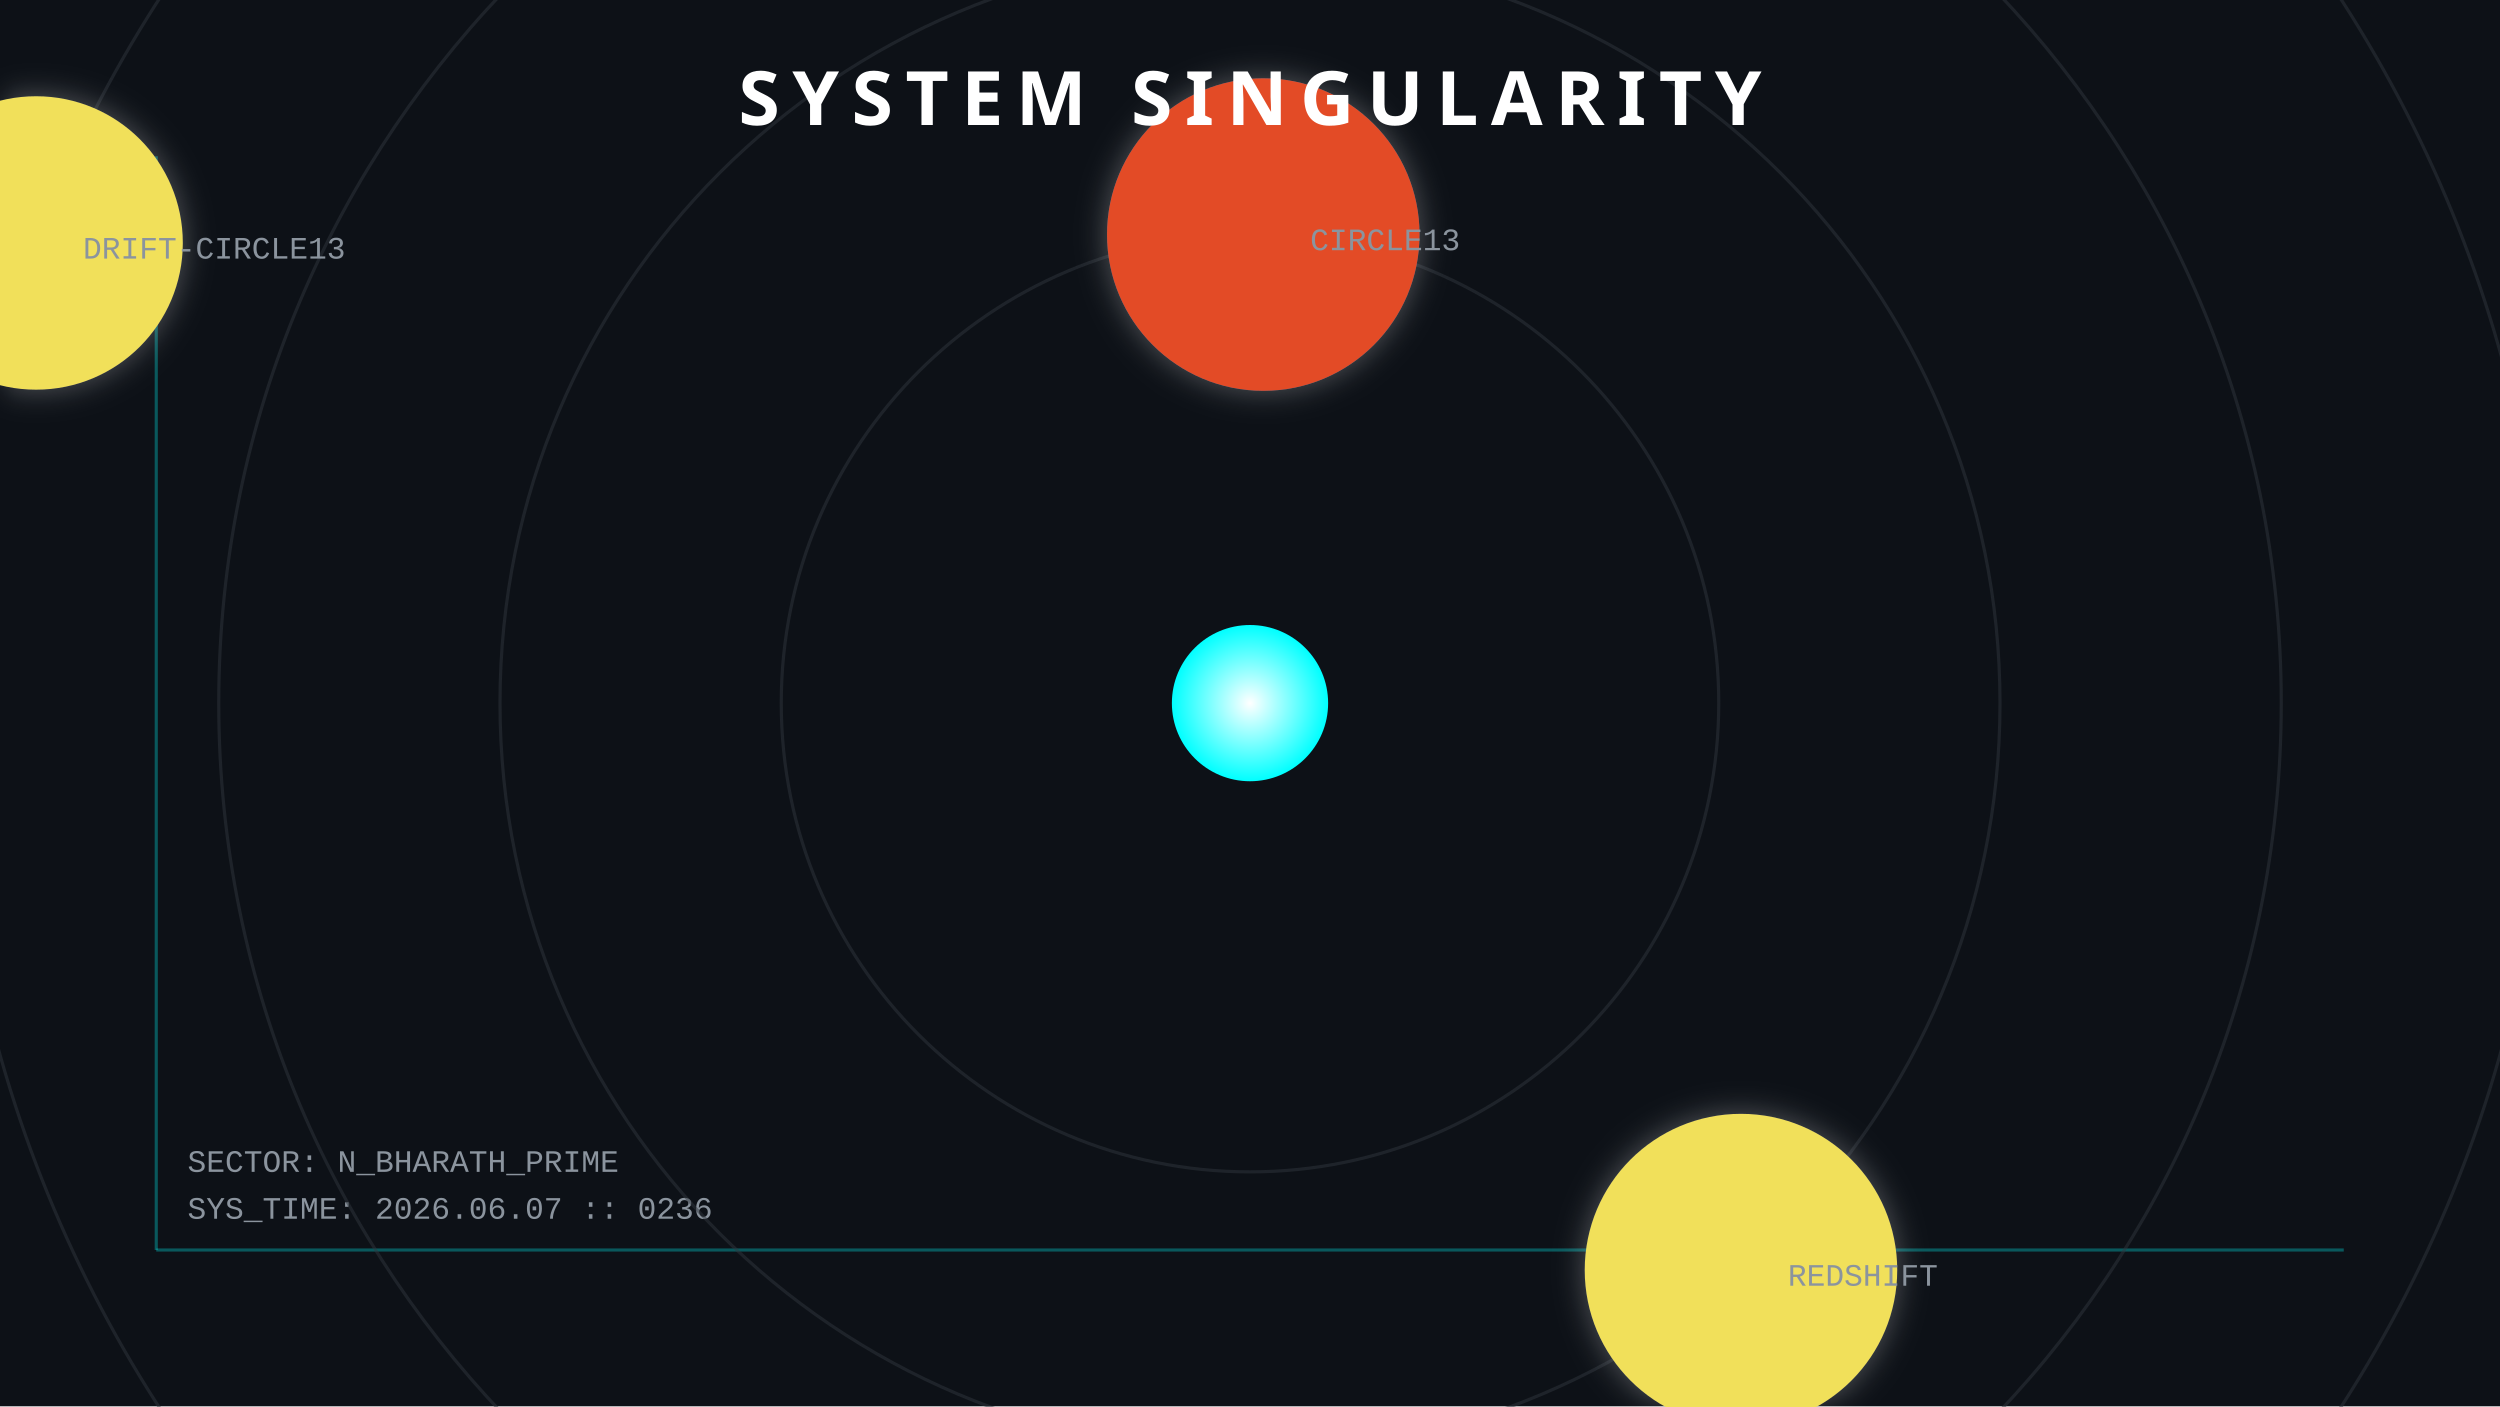
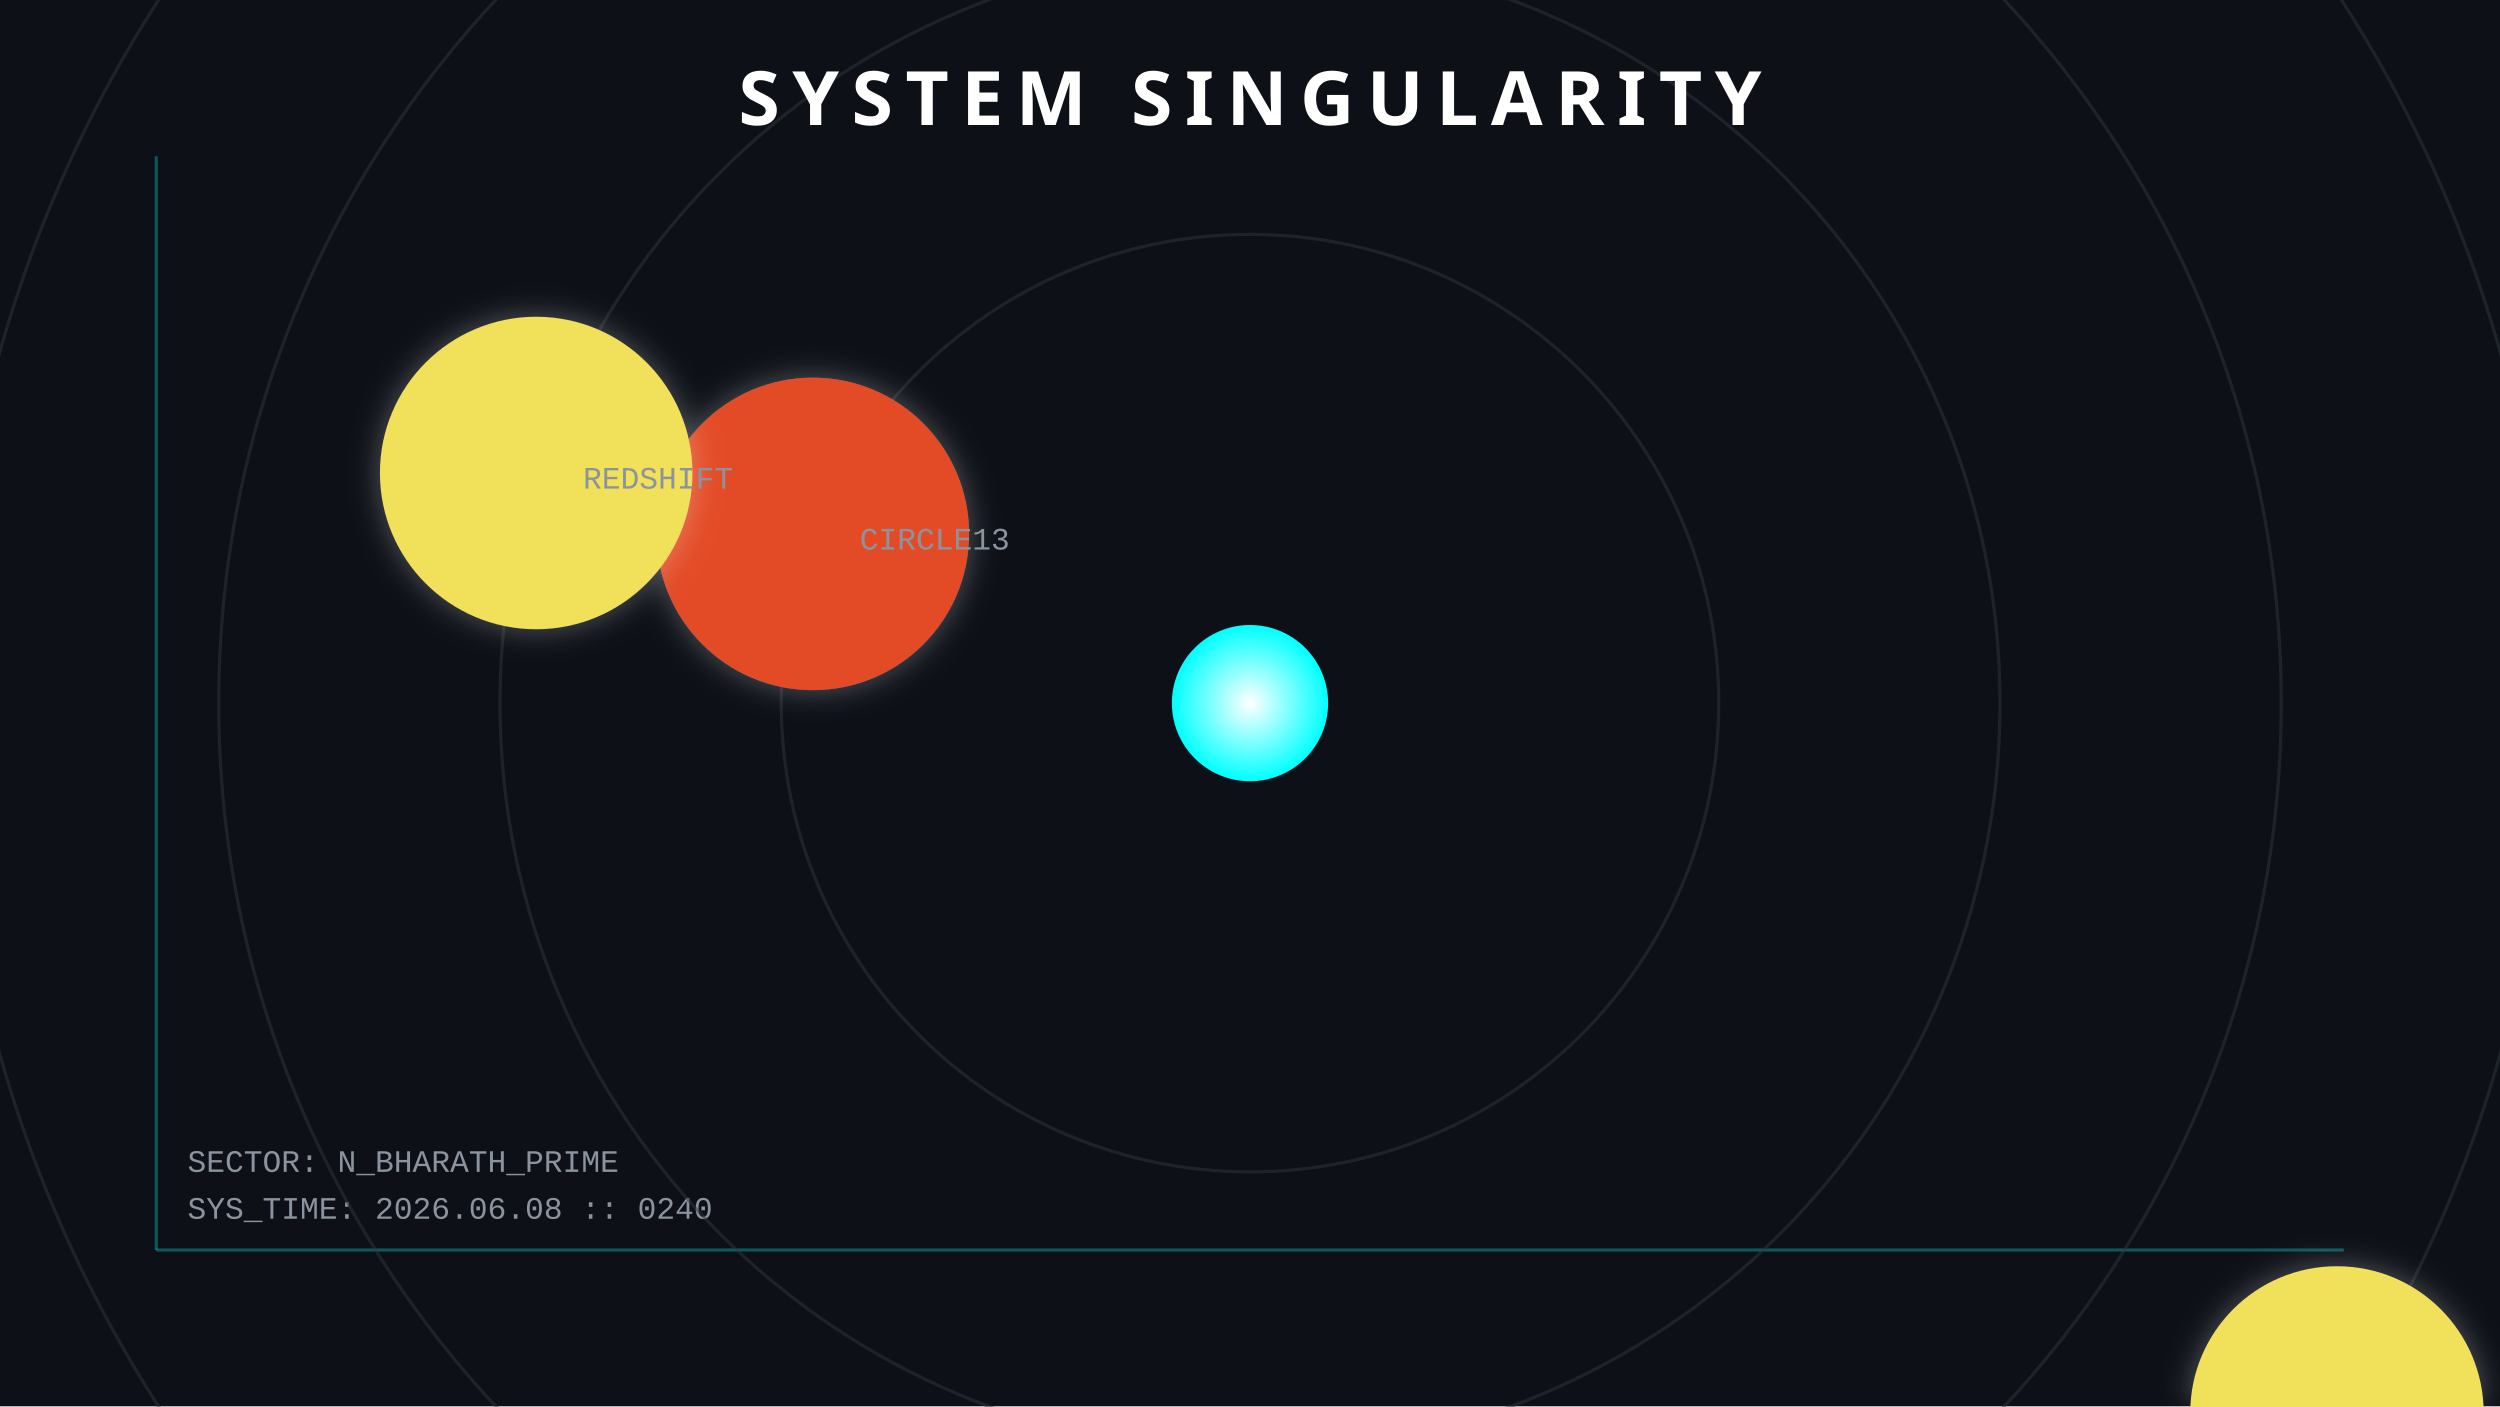
<svg xmlns="http://www.w3.org/2000/svg" width="800" height="450">
  <style>
        .orbit { fill: none; stroke: #30363d; stroke-width: 1; opacity: 0.5; }
        .planet { filter: drop-shadow(0 0 5px rgba(255,255,255,0.3)); }
        .text { font-family: 'Courier New', monospace; fill: #8b949e; font-size: 10px; }
        .title { font-family: sans-serif; fill: white; font-weight: bold; font-size: 24px; letter-spacing: 4px; }
        .hud-line { stroke: #00ffff; stroke-width: 1; opacity: 0.3; }
        
        /* ANIMATIONS */
        @keyframes pulse { 0% { r: 25; opacity: 0.8; } 50% { r: 30; opacity: 0.4; } 100% { r: 25; opacity: 0.8; } }
        .sun { animation: pulse 4s infinite; }
    </style>
  <rect width="100%" height="100%" fill="#0d1117" />
  <line x1="50" y1="50" x2="50" y2="400" class="hud-line" />
  <line x1="50" y1="400" x2="750" y2="400" class="hud-line" />
-   <text x="60" y="390" class="text">SYS_TIME: 2026.06.07 :: 0236</text>
+   <text x="60" y="390" class="text">SYS_TIME: 2026.06.08 :: 0240</text>
  <text x="60" y="375" class="text">SECTOR: N_BHARATH_PRIME</text>
  <circle cx="400" cy="225" r="25" fill="url(#grad1)" class="sun" />
  <defs>
    <radialGradient id="grad1" cx="50%" cy="50%" r="50%" fx="50%" fy="50%">
      <stop offset="0%" style="stop-color:white;stop-opacity:1" />
      <stop offset="100%" style="stop-color:#00ffff;stop-opacity:1" />
    </radialGradient>
  </defs>
  <circle cx="400" cy="225" r="150.0" class="orbit" />
-   <circle cx="404.251" cy="75.06" r="50" fill="#e34c26" class="planet" />
-   <text x="419.251" y="80.06" class="text" fill="white">CIRCLE13</text>
+   <circle cx="260.115" cy="170.85" r="50" fill="#e34c26" class="planet" />
+   <text x="275.115" y="175.85" class="text" fill="white">CIRCLE13</text>
  <circle cx="400" cy="225" r="240.0" class="orbit" />
-   <circle cx="557.111" cy="406.428" r="50" fill="#f1e05a" class="planet" />
-   <text x="572.111" y="411.428" class="text" fill="white">REDSHIFT</text>
+   <circle cx="171.577" cy="151.361" r="50" fill="#f1e05a" class="planet" />
+   <text x="186.577" y="156.361" class="text" fill="white">REDSHIFT</text>
  <circle cx="400" cy="225" r="330.0" class="orbit" />
-   <circle cx="308.952" cy="-92.191" r="50" fill="#e34c26" class="planet" />
-   <text x="323.952" y="-87.191" class="text" fill="white">ALVRYN-AI</text>
+   <circle cx="525.798" cy="-80.082" r="50" fill="#e34c26" class="planet" />
+   <text x="540.798" y="-75.082" class="text" fill="white">ALVRYN-AI</text>
  <circle cx="400" cy="225" r="415.422" class="orbit" />
-   <circle cx="11.552" cy="77.747" r="46.948" fill="#f1e05a" class="planet" />
-   <text x="26.552" y="82.747" class="text" fill="white">DRIFT-CIRCLE13</text>
+   <circle cx="747.824" cy="452.143" r="46.948" fill="#f1e05a" class="planet" />
+   <text x="762.824" y="457.143" class="text" fill="white">DRIFT-CIRCLE13</text>
  <circle cx="400" cy="225" r="461.81" class="orbit" />
-   <circle cx="45.605" cy="-71.095" r="20.925" fill="#2b7489" class="planet" />
-   <text x="60.605" y="-66.095" class="text" fill="white">DSATM-EXAM-SYSTEM-</text>
-   <circle cx="400" cy="225" r="504.938" class="orbit" />
-   <circle cx="637.636" cy="670.523" r="18.752" fill="#8b949e" class="planet" />
-   <text x="652.636" y="675.523" class="text" fill="white">NBHARATH1306</text>
-   <circle cx="400" cy="225" r="547.17" class="orbit" />
-   <circle cx="145.487" cy="709.374" r="18.155" fill="#e34c26" class="planet" />
-   <text x="160.487" y="714.374" class="text" fill="white">WEBSITE-EQUDATOR-TRADING-PLATFORM</text>
-   <circle cx="400" cy="225" r="578.002" class="orbit" />
-   <circle cx="330.756" cy="-348.84" r="10.555" fill="#8b949e" class="planet" />
-   <text x="345.756" y="-343.84" class="text" fill="white">FLASK</text>
-   <circle cx="400" cy="225" r="608.275" class="orbit" />
-   <circle cx="519.881" cy="-371.345" r="10.182" fill="#8b949e" class="planet" />
-   <text x="534.881" y="-366.345" class="text" fill="white">HCF-INTERNSHIP</text>
-   <circle cx="400" cy="225" r="637.144" class="orbit" />
-   <circle cx="571.487" cy="-388.633" r="9.246" fill="#8b949e" class="planet" />
+   <circle cx="211.286" cy="-196.491" r="20.925" fill="#2b7489" class="planet" />
+   <text x="226.286" y="-191.491" class="text" fill="white">DSATM-EXAM-SYSTEM-</text>
+   <circle cx="400" cy="225" r="504.939" class="orbit" />
+   <circle cx="-89.718" cy="348.042" r="18.753" fill="#8b949e" class="planet" />
+   <text x="-74.718" y="353.042" class="text" fill="white">NBHARATH1306</text>
+   <circle cx="400" cy="225" r="547.172" class="orbit" />
+   <circle cx="-79.526" cy="488.537" r="18.155" fill="#e34c26" class="planet" />
+   <text x="-64.526" y="493.537" class="text" fill="white">WEBSITE-EQUDATOR-TRADING-PLATFORM</text>
+   <circle cx="400" cy="225" r="578.004" class="orbit" />
+   <circle cx="753.148" cy="-232.575" r="10.555" fill="#8b949e" class="planet" />
+   <text x="768.148" y="-227.575" class="text" fill="white">FLASK</text>
+   <circle cx="400" cy="225" r="608.277" class="orbit" />
+   <circle cx="738.496" cy="730.392" r="10.182" fill="#8b949e" class="planet" />
+   <text x="753.496" y="735.392" class="text" fill="white">HCF-INTERNSHIP</text>
+   <circle cx="400" cy="225" r="637.146" class="orbit" />
+   <circle cx="932.011" cy="-125.598" r="9.246" fill="#8b949e" class="planet" />
  <text x="400" y="40" text-anchor="middle" class="title">SYSTEM SINGULARITY</text>
</svg>
